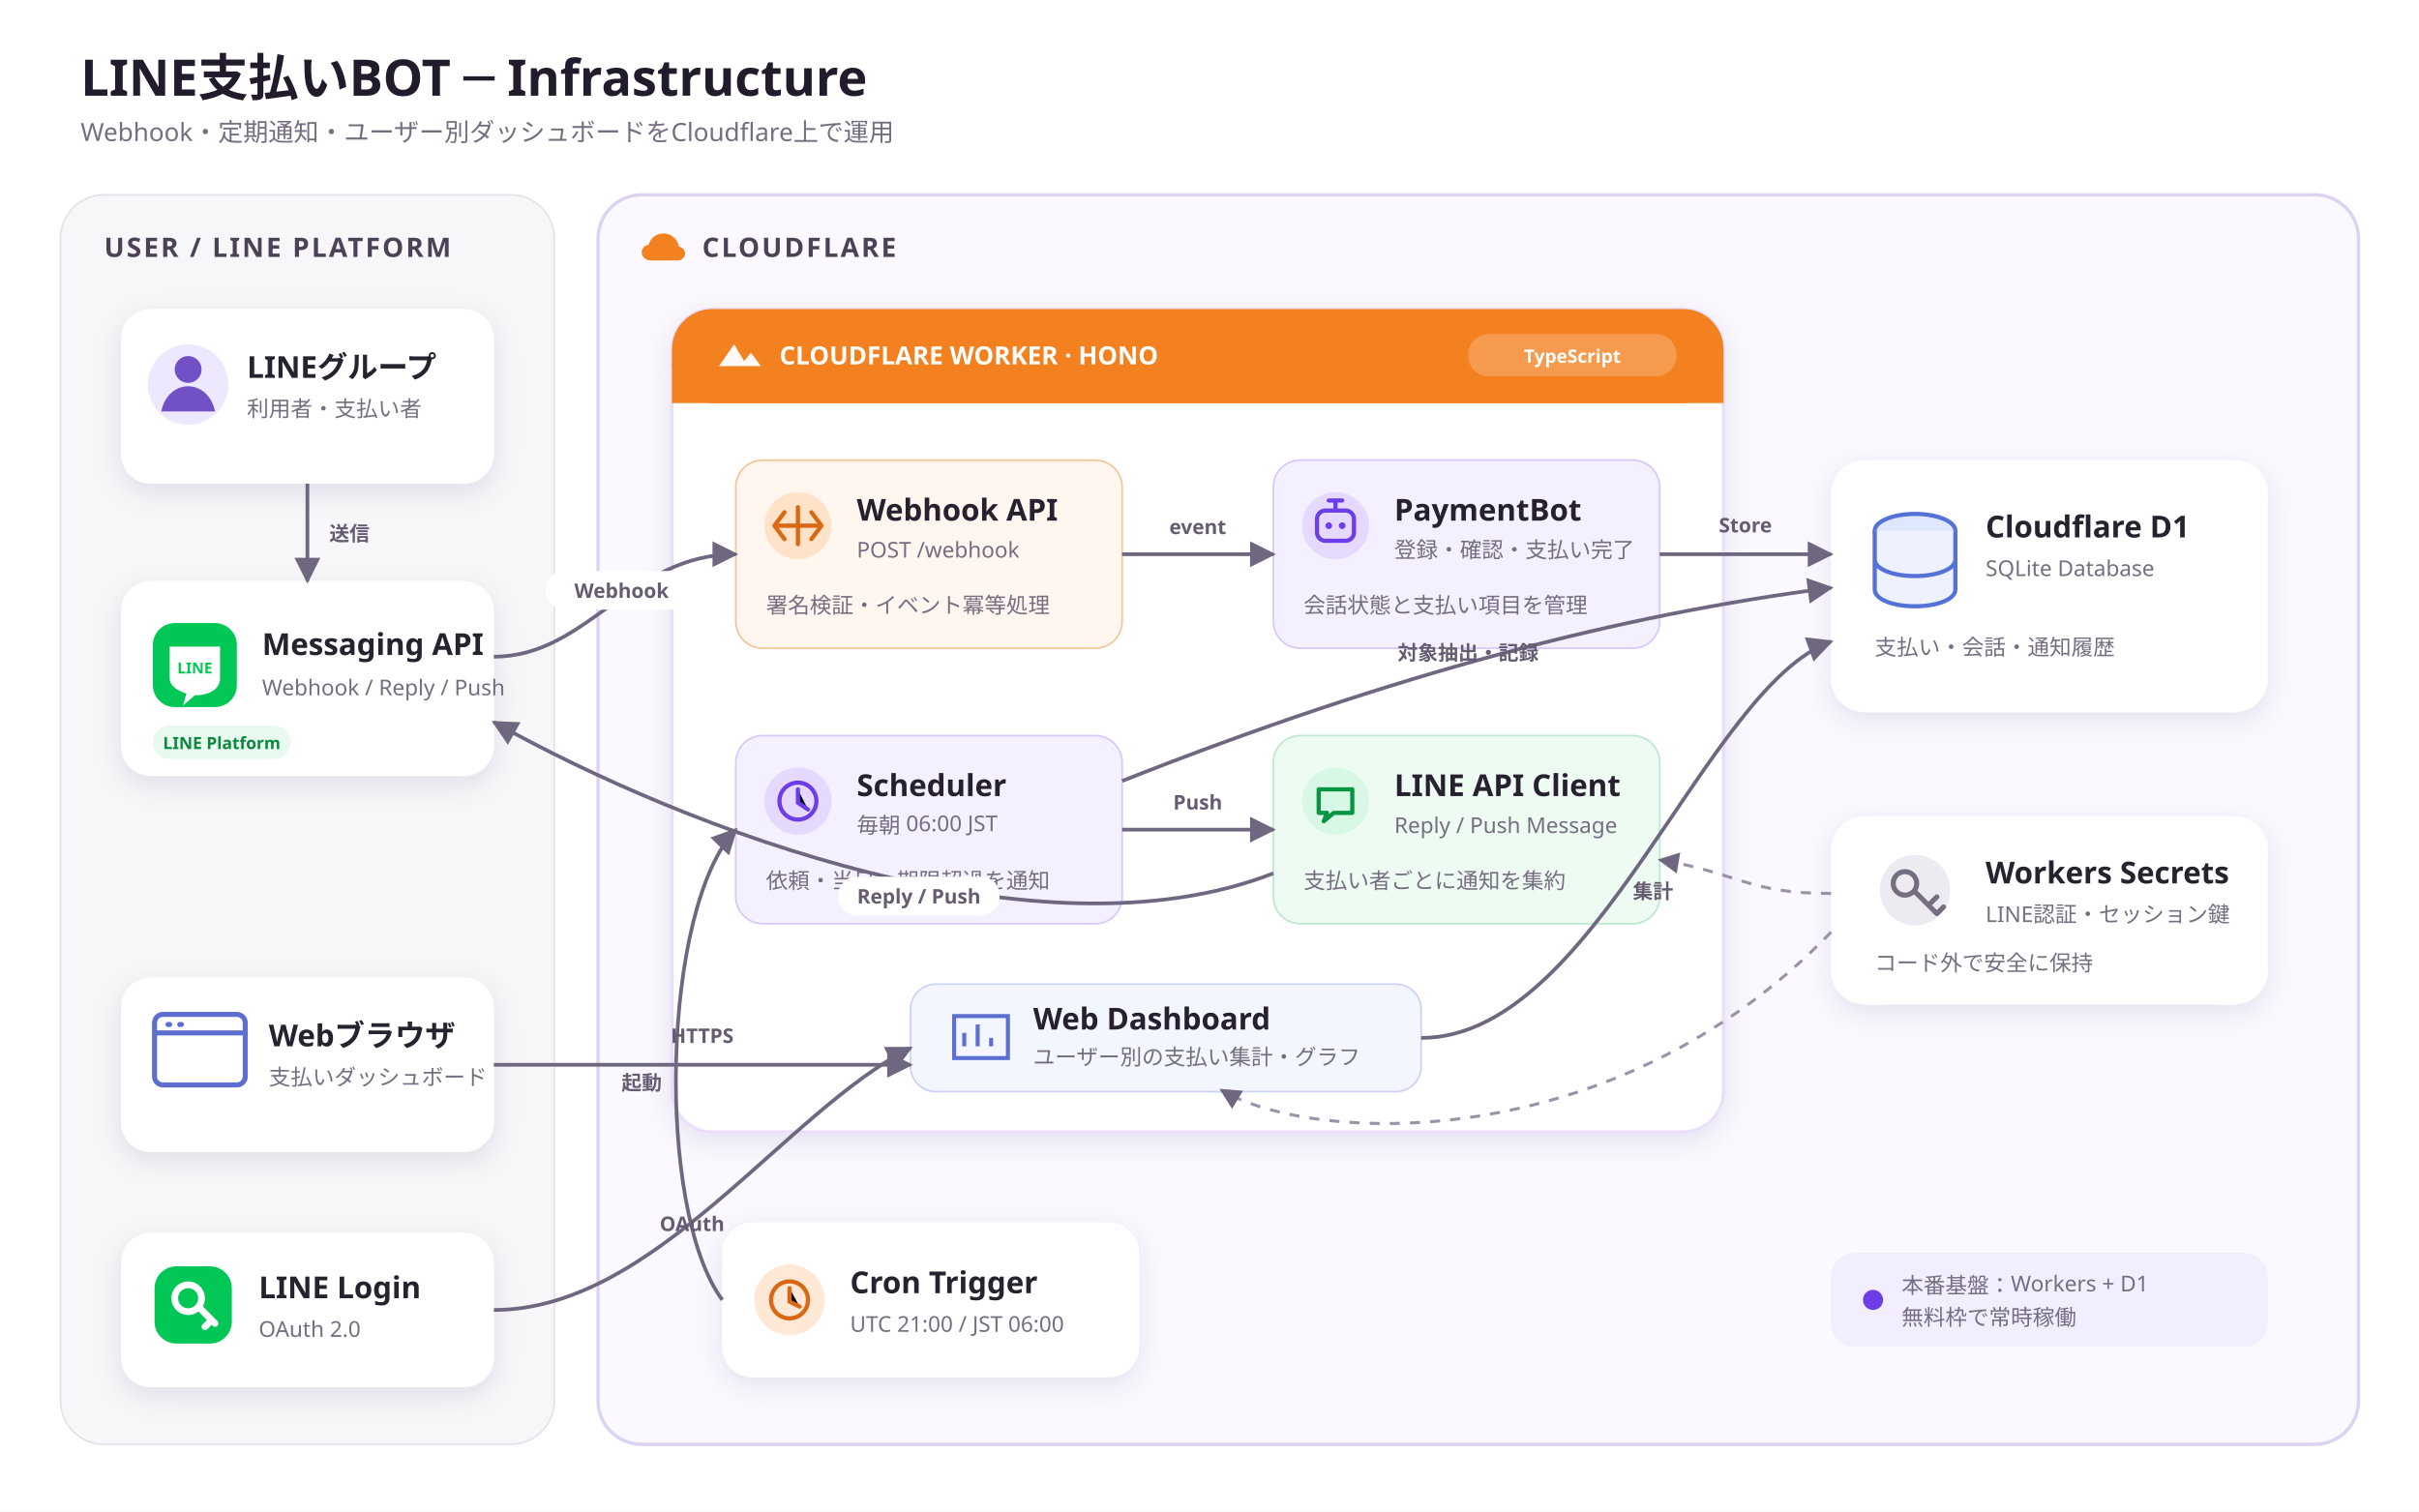
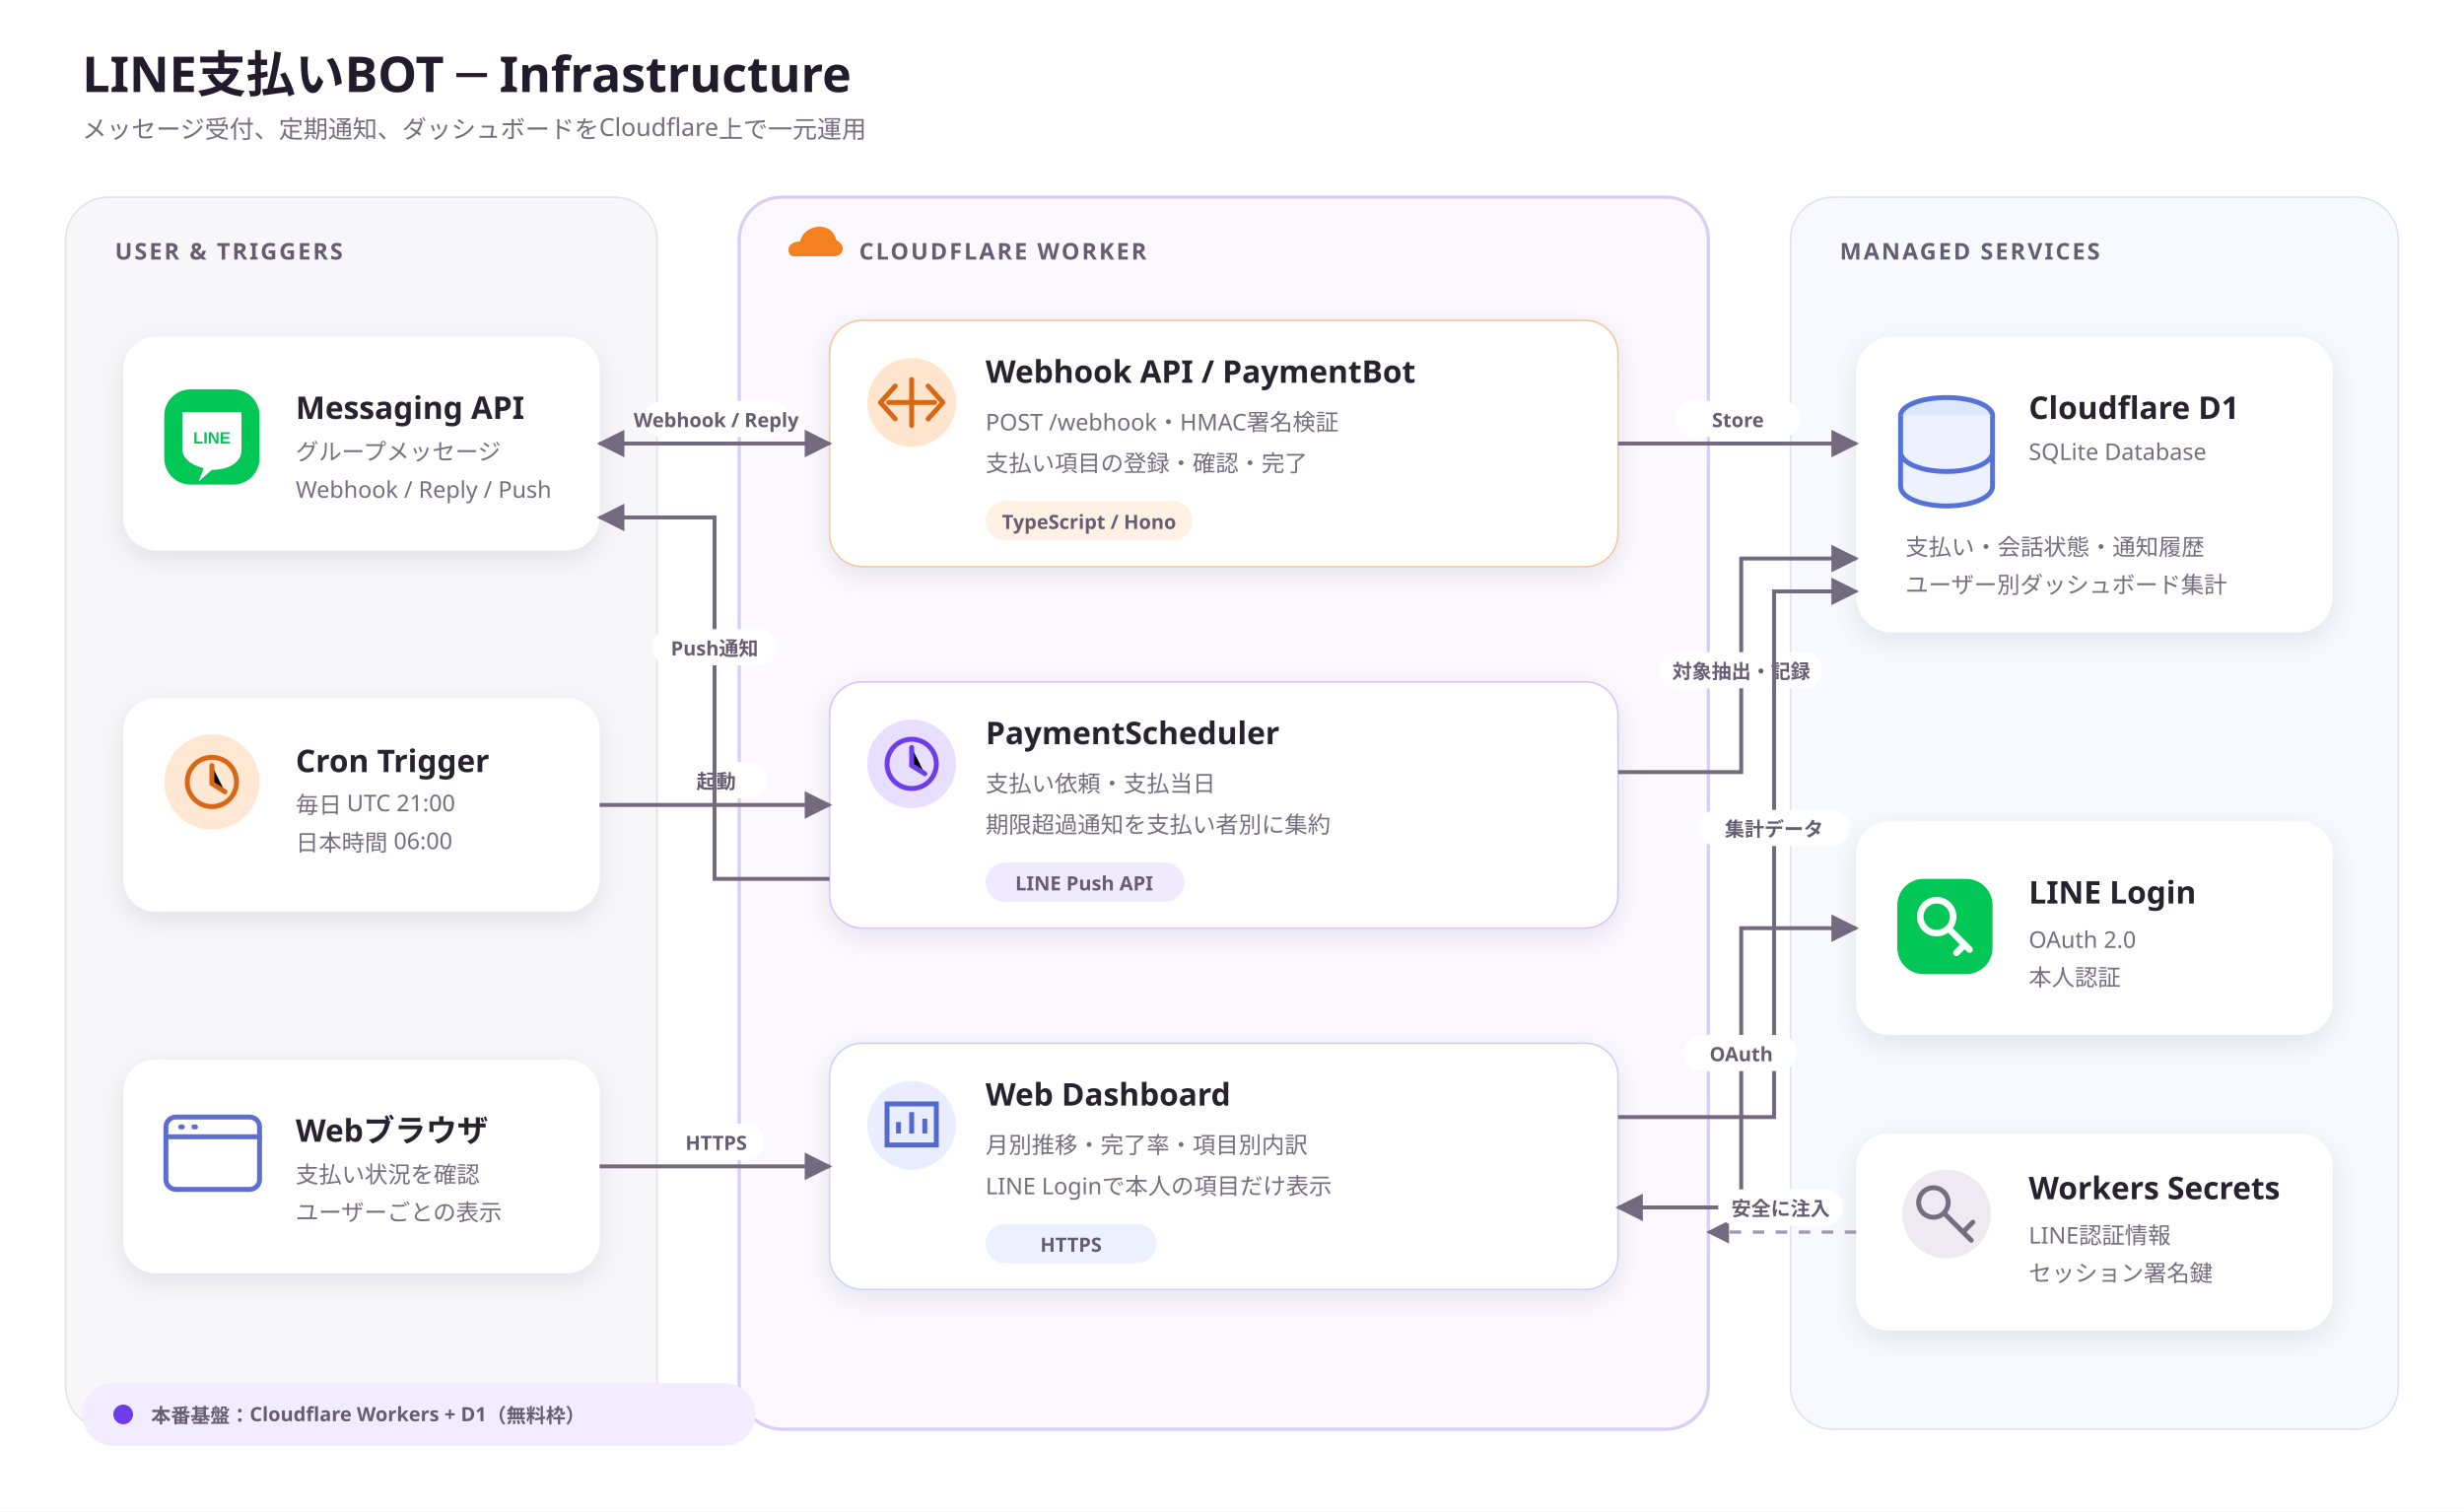
- <svg xmlns="http://www.w3.org/2000/svg" width="1440" height="900" viewBox="0 0 1440 900" role="img" aria-labelledby="title desc">
+ <svg xmlns="http://www.w3.org/2000/svg" width="1500" height="920" viewBox="0 0 1500 920" role="img" aria-labelledby="title desc">
  <defs>
    <filter id="shadow" x="-20%" y="-20%" width="140%" height="140%">
-       <feDropShadow dx="0" dy="5" stdDeviation="8" flood-color="#27194a" flood-opacity="0.10" />
+       <feDropShadow dx="0" dy="5" stdDeviation="8" flood-color="#27194a" flood-opacity="0.09" />
    </filter>
    <marker id="arrow" viewBox="0 0 10 10" refX="9" refY="5" markerWidth="7" markerHeight="7" orient="auto-start-reverse">
-       <path d="M 0 0 L 10 5 L 0 10 z" fill="#6f6680" />
+       <path d="M0 0 10 5 0 10z" fill="#736a80" />
    </marker>
    <style>
-       .title{font:700 30px 'Meiryo','Yu Gothic','Noto Sans JP',sans-serif;fill:#211b2b}
-       .subtitle{font:400 15px 'Meiryo','Yu Gothic','Noto Sans JP',sans-serif;fill:#756d80}
-       .zone-title{font:700 16px 'Meiryo','Yu Gothic','Noto Sans JP',sans-serif;letter-spacing:.08em;fill:#4c4258}
-       .node-title{font:700 18px 'Meiryo','Yu Gothic','Noto Sans JP',sans-serif;fill:#26202f}
-       .node-copy{font:400 13px 'Meiryo','Yu Gothic','Noto Sans JP',sans-serif;fill:#756d80}
-       .brand{font:700 15px 'Meiryo','Yu Gothic','Noto Sans JP',sans-serif;fill:#fff}
-       .edge{fill:none;stroke:#6f6680;stroke-width:2.2;marker-end:url(#arrow)}
-       .edge-soft{fill:none;stroke:#9b92a8;stroke-width:1.8;stroke-dasharray:6 6;marker-end:url(#arrow)}
-       .edge-label{font:600 12px 'Meiryo','Yu Gothic','Noto Sans JP',sans-serif;fill:#655c72}
+       .title{font:700 30px 'Meiryo','Yu Gothic',sans-serif;fill:#211b2b}
+       .subtitle{font:400 15px 'Meiryo','Yu Gothic',sans-serif;fill:#756d80}
+       .column{font:700 14px 'Meiryo','Yu Gothic',sans-serif;letter-spacing:.09em;fill:#665d72}
+       .node-title{font:700 19px 'Meiryo','Yu Gothic',sans-serif;fill:#26202f}
+       .node-copy{font:400 14px 'Meiryo','Yu Gothic',sans-serif;fill:#756d80}
+       .small{font:600 12px 'Meiryo','Yu Gothic',sans-serif;fill:#665d72}
+       .edge{fill:none;stroke:#736a80;stroke-width:2.4;marker-end:url(#arrow)}
+       .edge-both{fill:none;stroke:#736a80;stroke-width:2.4;marker-start:url(#arrow);marker-end:url(#arrow)}
+       .edge-soft{fill:none;stroke:#a098ad;stroke-width:2;stroke-dasharray:7 7;marker-end:url(#arrow)}
    </style>
  </defs>
-   <rect width="1440" height="900" fill="#ffffff" />
-   <text class="title" x="48" y="57">LINE支払いBOT ─ Infrastructure</text>
-   <text class="subtitle" x="48" y="84">Webhook・定期通知・ユーザー別ダッシュボードをCloudflare上で運用</text>
-   <rect x="36" y="116" width="294" height="744" rx="26" fill="#f7f6f9" stroke="#e5e1e9" />
-   <text class="zone-title" x="62" y="153">USER / LINE PLATFORM</text>
-   <rect x="356" y="116" width="1048" height="744" rx="26" fill="#fbf9ff" stroke="#dcd2f3" stroke-width="2" />
-   <g transform="translate(382 136)">
-     <path d="M5 19c-2.7 0-5-2.1-5-4.7 0-2.3 1.8-4.3 4.2-4.6C5.1 5.9 8.6 3 12.9 3c4.7 0 8.6 3.4 9.2 7.8 2.1.4 3.7 2.1 3.7 4.2 0 2.3-2 4.1-4.5 4.1H5z" fill="#f48120" />
+   <rect width="1500" height="920" fill="#fff" />
+   <text class="title" x="50" y="56">LINE支払いBOT ─ Infrastructure</text>
+   <text class="subtitle" x="50" y="84">メッセージ受付、定期通知、ダッシュボードをCloudflare上で一元運用</text>
+   <rect x="40" y="120" width="360" height="750" rx="26" fill="#f7f6f9" stroke="#e5e1e9" />
+   <rect x="450" y="120" width="590" height="750" rx="26" fill="#fbf9ff" stroke="#d9cef3" stroke-width="2" />
+   <rect x="1090" y="120" width="370" height="750" rx="26" fill="#f8f9ff" stroke="#dce2f4" />
+   <text class="column" x="70" y="158">USER &amp; TRIGGERS</text>
+   <g transform="translate(480 138)">
+     <path d="M3 18h25c3 0 5-2 5-5 0-2-2-4-4-5C28 3 24 0 19 0 13 0 8 4 7 9c-4 0-7 2-7 5 0 2 1 4 3 4z" fill="#f48120" />
  </g>
-   <text class="zone-title" x="418" y="153" fill="#d96612">CLOUDFLARE</text>
+   <text class="column" x="523" y="158" fill="#d96812">CLOUDFLARE WORKER</text>
+   <text class="column" x="1120" y="158">MANAGED SERVICES</text>
  <g filter="url(#shadow)">
-     <rect x="72" y="184" width="222" height="104" rx="18" fill="#fff" />
-     <circle cx="112" cy="229" r="24" fill="#eee8ff" />
-     <circle cx="112" cy="220" r="8" fill="#7251c7" />
-     <path d="M96 245c2-10 9-15 16-15s14 5 16 15" fill="#7251c7" />
-     <text class="node-title" x="147" y="225">LINEグループ</text>
-     <text class="node-copy" x="147" y="248">利用者・支払い者</text>
+     <rect x="75" y="205" width="290" height="130" rx="20" fill="#fff" />
+     <rect x="100" y="237" width="58" height="58" rx="16" fill="#06c755" />
+     <path d="M111 251h36v23c0 7-7 12-18 12l-8 7 3-8c-8-2-13-6-13-12z" fill="#fff" />
+     <text x="129" y="270" text-anchor="middle" font-family="Arial,sans-serif" font-size="10" font-weight="700" fill="#06c755">LINE</text>
+     <text class="node-title" x="180" y="255">Messaging API</text>
+     <text class="node-copy" x="180" y="280">グループメッセージ</text>
+     <text class="node-copy" x="180" y="303">Webhook / Reply / Push</text>
  </g>
  <g filter="url(#shadow)">
-     <rect x="72" y="346" width="222" height="116" rx="18" fill="#fff" />
-     <rect x="91" y="371" width="50" height="50" rx="13" fill="#06c755" />
-     <path d="M101 385h30v19c0 6-6 10-15 10l-7 6 2-7c-6-2-10-5-10-9z" fill="#fff" />
-     <text x="116" y="401" text-anchor="middle" font-family="Segoe UI,sans-serif" font-size="9" font-weight="700" fill="#06c755">LINE</text>
-     <text class="node-title" x="156" y="390">Messaging API</text>
-     <text class="node-copy" x="156" y="414">Webhook / Reply / Push</text>
-     <rect x="91" y="432" width="82" height="20" rx="10" fill="#e8faef" />
-     <text x="132" y="446" text-anchor="middle" font-family="Segoe UI,sans-serif" font-size="10" font-weight="700" fill="#07883e">LINE Platform</text>
+     <rect x="75" y="425" width="290" height="130" rx="20" fill="#fff" />
+     <circle cx="129" cy="476" r="29" fill="#ffe7d3" />
+     <circle cx="129" cy="476" r="15" fill="none" stroke="#d96812" stroke-width="3" />
+     <path d="M129 466v11l8 5" stroke="#d96812" stroke-width="3" stroke-linecap="round" />
+     <text class="node-title" x="180" y="470">Cron Trigger</text>
+     <text class="node-copy" x="180" y="495">毎日 UTC 21:00</text>
+     <text class="node-copy" x="180" y="518">日本時間 06:00</text>
  </g>
  <g filter="url(#shadow)">
-     <rect x="72" y="582" width="222" height="104" rx="18" fill="#fff" />
-     <rect x="92" y="604" width="54" height="42" rx="5" fill="none" stroke="#5c6ecf" stroke-width="3" />
-     <path d="M92 615h54M100 610h1M107 610h1" stroke="#5c6ecf" stroke-width="3" stroke-linecap="round" />
-     <text class="node-title" x="160" y="623">Webブラウザ</text>
-     <text class="node-copy" x="160" y="646">支払いダッシュボード</text>
+     <rect x="75" y="645" width="290" height="130" rx="20" fill="#fff" />
+     <rect x="101" y="680" width="57" height="44" rx="6" fill="none" stroke="#5c6ecf" stroke-width="3" />
+     <path d="M101 692h57M110 686h1M118 686h1" stroke="#5c6ecf" stroke-width="3" stroke-linecap="round" />
+     <text class="node-title" x="180" y="695">Webブラウザ</text>
+     <text class="node-copy" x="180" y="720">支払い状況を確認</text>
+     <text class="node-copy" x="180" y="743">ユーザーごとの表示</text>
  </g>
  <g filter="url(#shadow)">
-     <rect x="72" y="734" width="222" height="92" rx="18" fill="#fff" />
-     <rect x="92" y="754" width="46" height="46" rx="13" fill="#06c755" />
-     <circle cx="112" cy="773" r="8" fill="none" stroke="#fff" stroke-width="4" />
-     <path d="M119 779l9 9M126 786l-4 4" stroke="#fff" stroke-width="4" stroke-linecap="round" />
-     <text class="node-title" x="154" y="773">LINE Login</text>
-     <text class="node-copy" x="154" y="796">OAuth 2.0</text>
-   </g>
-   <rect x="400" y="184" width="626" height="490" rx="24" fill="#ffffff" stroke="#eadffb" stroke-width="2" filter="url(#shadow)" />
-   <rect x="400" y="184" width="626" height="56" rx="24" fill="#f48120" />
-   <path d="M400 216h626v24H400z" fill="#f48120" />
-   <g transform="translate(426 200)">
-     <path d="M2 18h25l-6-8-4 5-6-10z" fill="#fff" opacity=".95" />
-   </g>
-   <text class="brand" x="464" y="217">CLOUDFLARE WORKER · HONO</text>
-   <rect x="874" y="199" width="124" height="25" rx="12" fill="#fff" fill-opacity=".2" />
-   <text x="936" y="216" text-anchor="middle" font-family="Segoe UI,sans-serif" font-size="11" font-weight="700" fill="#fff">TypeScript</text>
-   <g>
-     <rect x="438" y="274" width="230" height="112" rx="16" fill="#fff7ef" stroke="#f3c596" />
-     <circle cx="475" cy="313" r="20" fill="#ffe2c7" />
-     <path d="M464 313h22M475 302v22M467 305l-6 8 6 8M483 305l6 8-6 8" fill="none" stroke="#d96812" stroke-width="2.5" stroke-linecap="round" stroke-linejoin="round" />
-     <text class="node-title" x="510" y="310">Webhook API</text>
-     <text class="node-copy" x="510" y="332">POST /webhook</text>
-     <text class="node-copy" x="456" y="365">署名検証・イベント冪等処理</text>
-   </g>
-   <g>
-     <rect x="758" y="274" width="230" height="112" rx="16" fill="#f5f0ff" stroke="#d8c6ff" />
-     <circle cx="795" cy="313" r="20" fill="#e5d9ff" />
-     <rect x="784" y="304" width="22" height="18" rx="5" fill="none" stroke="#6d3ee8" stroke-width="2.5" />
-     <circle cx="791" cy="313" r="2" fill="#6d3ee8" />
-     <circle cx="799" cy="313" r="2" fill="#6d3ee8" />
-     <path d="M795 304v-6M791 298h8" stroke="#6d3ee8" stroke-width="2.5" stroke-linecap="round" />
-     <text class="node-title" x="830" y="310">PaymentBot</text>
-     <text class="node-copy" x="830" y="332">登録・確認・支払い完了</text>
-     <text class="node-copy" x="776" y="365">会話状態と支払い項目を管理</text>
-   </g>
-   <g>
-     <rect x="438" y="438" width="230" height="112" rx="16" fill="#f5f0ff" stroke="#d8c6ff" />
-     <circle cx="475" cy="477" r="20" fill="#e5d9ff" />
-     <circle cx="475" cy="477" r="11" fill="none" stroke="#6d3ee8" stroke-width="2.5" />
-     <path d="M475 470v8l6 4" stroke="#6d3ee8" stroke-width="2.5" stroke-linecap="round" />
-     <text class="node-title" x="510" y="474">Scheduler</text>
-     <text class="node-copy" x="510" y="496">毎朝 06:00 JST</text>
-     <text class="node-copy" x="456" y="529">依頼・当日・期限超過を通知</text>
-   </g>
-   <g>
-     <rect x="758" y="438" width="230" height="112" rx="16" fill="#eefbf3" stroke="#bce8ce" />
-     <circle cx="795" cy="477" r="20" fill="#d9f7e5" />
-     <path d="M785 470h20v14h-11l-6 5 2-5h-5z" fill="none" stroke="#079544" stroke-width="2.5" stroke-linejoin="round" />
-     <text class="node-title" x="830" y="474">LINE API Client</text>
-     <text class="node-copy" x="830" y="496">Reply / Push Message</text>
-     <text class="node-copy" x="776" y="529">支払い者ごとに通知を集約</text>
-   </g>
-   <g>
-     <rect x="542" y="586" width="304" height="64" rx="15" fill="#f3f5ff" stroke="#cad2f7" />
-     <path d="M568 605h32v25h-32zM574 623v-8M582 623v-13M590 623v-5" fill="none" stroke="#5c6ecf" stroke-width="2.4" />
-     <text class="node-title" x="615" y="613">Web Dashboard</text>
-     <text class="node-copy" x="615" y="634">ユーザー別の支払い集計・グラフ</text>
+     <rect x="505" y="195" width="480" height="150" rx="20" fill="#fff" stroke="#f1c89f" />
+     <circle cx="555" cy="245" r="27" fill="#ffe5ce" />
+     <path d="M541 245h28M555 231v28M545 235l-9 10 9 10M565 235l9 10-9 10" fill="none" stroke="#d96812" stroke-width="3" stroke-linecap="round" stroke-linejoin="round" />
+     <text class="node-title" x="600" y="233">Webhook API / PaymentBot</text>
+     <text class="node-copy" x="600" y="262">POST /webhook・HMAC署名検証</text>
+     <text class="node-copy" x="600" y="287">支払い項目の登録・確認・完了</text>
+     <rect x="600" y="305" width="126" height="24" rx="12" fill="#fff1e4" />
+     <text class="small" x="663" y="322" text-anchor="middle" fill="#bd5b10">TypeScript / Hono</text>
  </g>
  <g filter="url(#shadow)">
-     <rect x="1090" y="274" width="260" height="150" rx="20" fill="#fff" />
-     <ellipse cx="1140" cy="316" rx="24" ry="10" fill="#dfe7ff" stroke="#5572d8" stroke-width="2.5" />
-     <path d="M1116 316v35c0 6 11 10 24 10s24-4 24-10v-35M1116 333c0 6 11 10 24 10s24-4 24-10" fill="#eef2ff" stroke="#5572d8" stroke-width="2.5" />
-     <text class="node-title" x="1182" y="320">Cloudflare D1</text>
-     <text class="node-copy" x="1182" y="343">SQLite Database</text>
-     <text class="node-copy" x="1116" y="390">支払い・会話・通知履歴</text>
+     <rect x="505" y="415" width="480" height="150" rx="20" fill="#fff" stroke="#d6c4ff" />
+     <circle cx="555" cy="465" r="27" fill="#e8deff" />
+     <circle cx="555" cy="465" r="15" fill="none" stroke="#6d3ee8" stroke-width="3" />
+     <path d="M555 455v11l8 5" stroke="#6d3ee8" stroke-width="3" stroke-linecap="round" />
+     <text class="node-title" x="600" y="453">PaymentScheduler</text>
+     <text class="node-copy" x="600" y="482">支払い依頼・支払当日</text>
+     <text class="node-copy" x="600" y="507">期限超過通知を支払い者別に集約</text>
+     <rect x="600" y="525" width="121" height="24" rx="12" fill="#f0eaff" />
+     <text class="small" x="660" y="542" text-anchor="middle" fill="#6540c4">LINE Push API</text>
  </g>
  <g filter="url(#shadow)">
-     <rect x="1090" y="486" width="260" height="112" rx="20" fill="#fff" />
-     <circle cx="1140" cy="530" r="21" fill="#eeeaf2" />
-     <circle cx="1134" cy="526" r="7" fill="none" stroke="#756d80" stroke-width="3" />
-     <path d="M1140 531l13 13M1148 539l5-5M1153 544l4-4" stroke="#756d80" stroke-width="3" stroke-linecap="round" />
-     <text class="node-title" x="1182" y="526">Workers Secrets</text>
-     <text class="node-copy" x="1182" y="549">LINE認証・セッション鍵</text>
-     <text class="node-copy" x="1116" y="578">コード外で安全に保持</text>
+     <rect x="505" y="635" width="480" height="150" rx="20" fill="#fff" stroke="#cbd3f6" />
+     <circle cx="555" cy="685" r="27" fill="#e9edff" />
+     <rect x="540" y="672" width="30" height="25" fill="none" stroke="#5369ce" stroke-width="3" />
+     <path d="M547 690v-7M555 690v-13M563 690v-9" stroke="#5369ce" stroke-width="3" />
+     <text class="node-title" x="600" y="673">Web Dashboard</text>
+     <text class="node-copy" x="600" y="702">月別推移・完了率・項目別内訳</text>
+     <text class="node-copy" x="600" y="727">LINE Loginで本人の項目だけ表示</text>
+     <rect x="600" y="745" width="104" height="24" rx="12" fill="#edf0ff" />
+     <text class="small" x="652" y="762" text-anchor="middle" fill="#4e62bb">HTTPS</text>
  </g>
  <g filter="url(#shadow)">
-     <rect x="430" y="728" width="248" height="92" rx="18" fill="#fff" />
-     <circle cx="470" cy="774" r="21" fill="#ffe8d5" />
-     <circle cx="470" cy="774" r="11" fill="none" stroke="#d96812" stroke-width="2.5" />
-     <path d="M470 767v8l6 3" stroke="#d96812" stroke-width="2.5" stroke-linecap="round" />
-     <text class="node-title" x="506" y="770">Cron Trigger</text>
-     <text class="node-copy" x="506" y="793">UTC 21:00 / JST 06:00</text>
+     <rect x="1130" y="205" width="290" height="180" rx="22" fill="#fff" />
+     <ellipse cx="1185" cy="253" rx="28" ry="11" fill="#dfe7ff" stroke="#5572d8" stroke-width="3" />
+     <path d="M1157 253v43c0 7 13 12 28 12s28-5 28-12v-43M1157 275c0 7 13 12 28 12s28-5 28-12" fill="#eef2ff" stroke="#5572d8" stroke-width="3" />
+     <text class="node-title" x="1235" y="255">Cloudflare D1</text>
+     <text class="node-copy" x="1235" y="280">SQLite Database</text>
+     <text class="node-copy" x="1160" y="338">支払い・会話状態・通知履歴</text>
+     <text class="node-copy" x="1160" y="361">ユーザー別ダッシュボード集計</text>
  </g>
-   <path class="edge" d="M183 288V346" />
-   <text class="edge-label" x="196" y="322">送信</text>
-   <path class="edge" d="M294 391 C350 391 375 330 438 330" />
-   <rect x="325" y="340" width="91" height="23" rx="11" fill="#fff" />
-   <text class="edge-label" x="370" y="356" text-anchor="middle">Webhook</text>
-   <path class="edge" d="M668 330H758" />
-   <text class="edge-label" x="713" y="318" text-anchor="middle">event</text>
-   <path class="edge" d="M988 330H1090" />
-   <text class="edge-label" x="1039" y="317" text-anchor="middle">Store</text>
-   <path class="edge" d="M668 494H758" />
-   <text class="edge-label" x="713" y="482" text-anchor="middle">Push</text>
-   <path class="edge" d="M758 520 C620 574 410 495 294 430" />
-   <rect x="499" y="522" width="96" height="23" rx="11" fill="#fff" />
-   <text class="edge-label" x="547" y="538" text-anchor="middle">Reply / Push</text>
-   <path class="edge" d="M430 774 C390 720 394 540 438 494" />
-   <text class="edge-label" x="382" y="649" text-anchor="middle">起動</text>
-   <path class="edge" d="M668 465 C830 401 965 366 1090 350" />
-   <text class="edge-label" x="874" y="393" text-anchor="middle">対象抽出・記録</text>
-   <path class="edge" d="M294 634H542" />
-   <text class="edge-label" x="418" y="621" text-anchor="middle">HTTPS</text>
-   <path class="edge" d="M294 780 C390 780 467 662 542 624" />
-   <text class="edge-label" x="412" y="733" text-anchor="middle">OAuth</text>
-   <path class="edge" d="M846 618 C950 618 1015 409 1090 382" />
-   <text class="edge-label" x="984" y="535" text-anchor="middle">集計</text>
-   <path class="edge-soft" d="M1090 532 C1040 532 1036 520 988 512" />
-   <path class="edge-soft" d="M1090 555 C960 690 780 681 727 649" />
-   <rect x="1090" y="746" width="260" height="56" rx="14" fill="#f2edff" />
-   <circle cx="1115" cy="774" r="6" fill="#6d3ee8" />
-   <text class="node-copy" x="1132" y="770">本番基盤：Workers + D1</text>
-   <text class="node-copy" x="1132" y="789">無料枠で常時稼働</text>
+   <g filter="url(#shadow)">
+     <rect x="1130" y="500" width="290" height="130" rx="20" fill="#fff" />
+     <rect x="1155" y="535" width="58" height="58" rx="16" fill="#06c755" />
+     <circle cx="1179" cy="558" r="10" fill="none" stroke="#fff" stroke-width="4" />
+     <path d="M1187 566l12 12M1196 575l-5 5" stroke="#fff" stroke-width="4" stroke-linecap="round" />
+     <text class="node-title" x="1235" y="550">LINE Login</text>
+     <text class="node-copy" x="1235" y="577">OAuth 2.0</text>
+     <text class="node-copy" x="1235" y="600">本人認証</text>
+   </g>
+   <g filter="url(#shadow)">
+     <rect x="1130" y="690" width="290" height="120" rx="20" fill="#fff" />
+     <circle cx="1185" cy="739" r="27" fill="#eeeaf2" />
+     <circle cx="1177" cy="732" r="9" fill="none" stroke="#756d80" stroke-width="3" />
+     <path d="M1184 739l16 16M1195 750l6-6" stroke="#756d80" stroke-width="3" stroke-linecap="round" />
+     <text class="node-title" x="1235" y="730">Workers Secrets</text>
+     <text class="node-copy" x="1235" y="757">LINE認証情報</text>
+     <text class="node-copy" x="1235" y="780">セッション署名鍵</text>
+   </g>
+   <path class="edge-both" d="M365 270H505" />
+   <rect x="392" y="244" width="88" height="22" rx="11" fill="#fff" />
+   <text class="small" x="436" y="260" text-anchor="middle">Webhook / Reply</text>
+   <path class="edge" d="M985 270H1130" />
+   <rect x="1020" y="244" width="76" height="22" rx="11" fill="#fff" />
+   <text class="small" x="1058" y="260" text-anchor="middle">Store</text>
+   <path class="edge" d="M365 490H505" />
+   <rect x="405" y="464" width="62" height="22" rx="11" fill="#fff" />
+   <text class="small" x="436" y="480" text-anchor="middle">起動</text>
+   <path class="edge" d="M985 470H1060V340H1130" />
+   <rect x="1010" y="397" width="99" height="22" rx="11" fill="#fff" />
+   <text class="small" x="1060" y="413" text-anchor="middle">対象抽出・記録</text>
+   <path class="edge" d="M505 535H435V315H365" />
+   <rect x="397" y="383" width="76" height="22" rx="11" fill="#fff" />
+   <text class="small" x="435" y="399" text-anchor="middle">Push通知</text>
+   <path class="edge" d="M365 710H505" />
+   <rect x="407" y="684" width="58" height="22" rx="11" fill="#fff" />
+   <text class="small" x="436" y="700" text-anchor="middle">HTTPS</text>
+   <path class="edge" d="M985 680H1080V360H1130" />
+   <rect x="1034" y="493" width="92" height="22" rx="11" fill="#fff" />
+   <text class="small" x="1080" y="509" text-anchor="middle">集計データ</text>
+   <path class="edge-both" d="M985 735H1060V565H1130" />
+   <rect x="1025" y="630" width="69" height="22" rx="11" fill="#fff" />
+   <text class="small" x="1060" y="646" text-anchor="middle">OAuth</text>
+   <path class="edge-soft" d="M1130 750H1040" />
+   <rect x="1046" y="724" width="76" height="22" rx="11" fill="#fff" />
+   <text class="small" x="1084" y="740" text-anchor="middle">安全に注入</text>
+   <rect x="50" y="842" width="410" height="38" rx="19" fill="#f1ecff" />
+   <circle cx="75" cy="861" r="6" fill="#6d3ee8" />
+   <text class="small" x="92" y="866">本番基盤：Cloudflare Workers + D1（無料枠）</text>
</svg>
